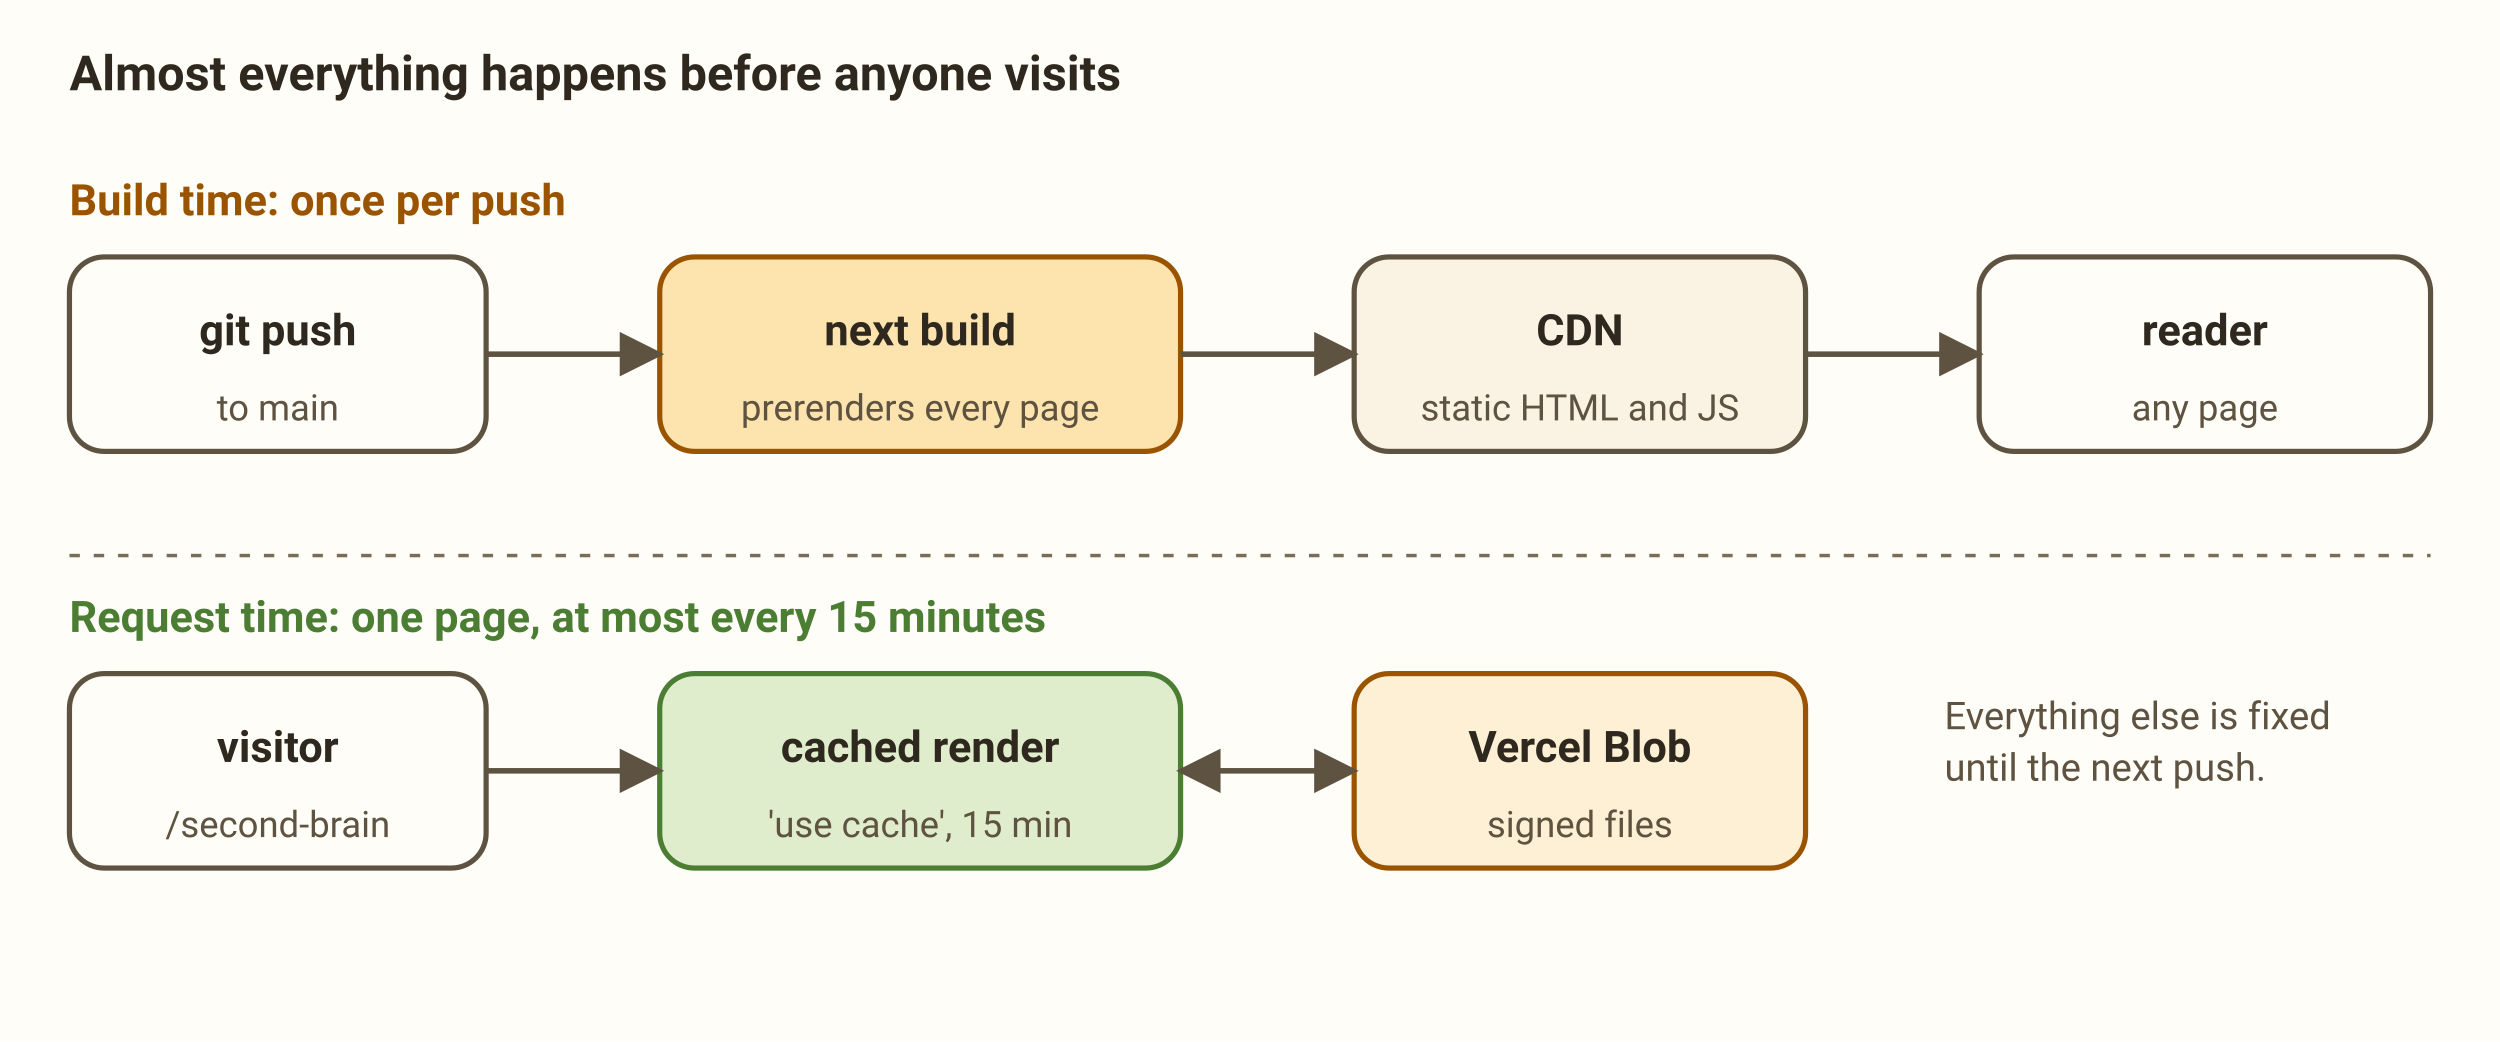
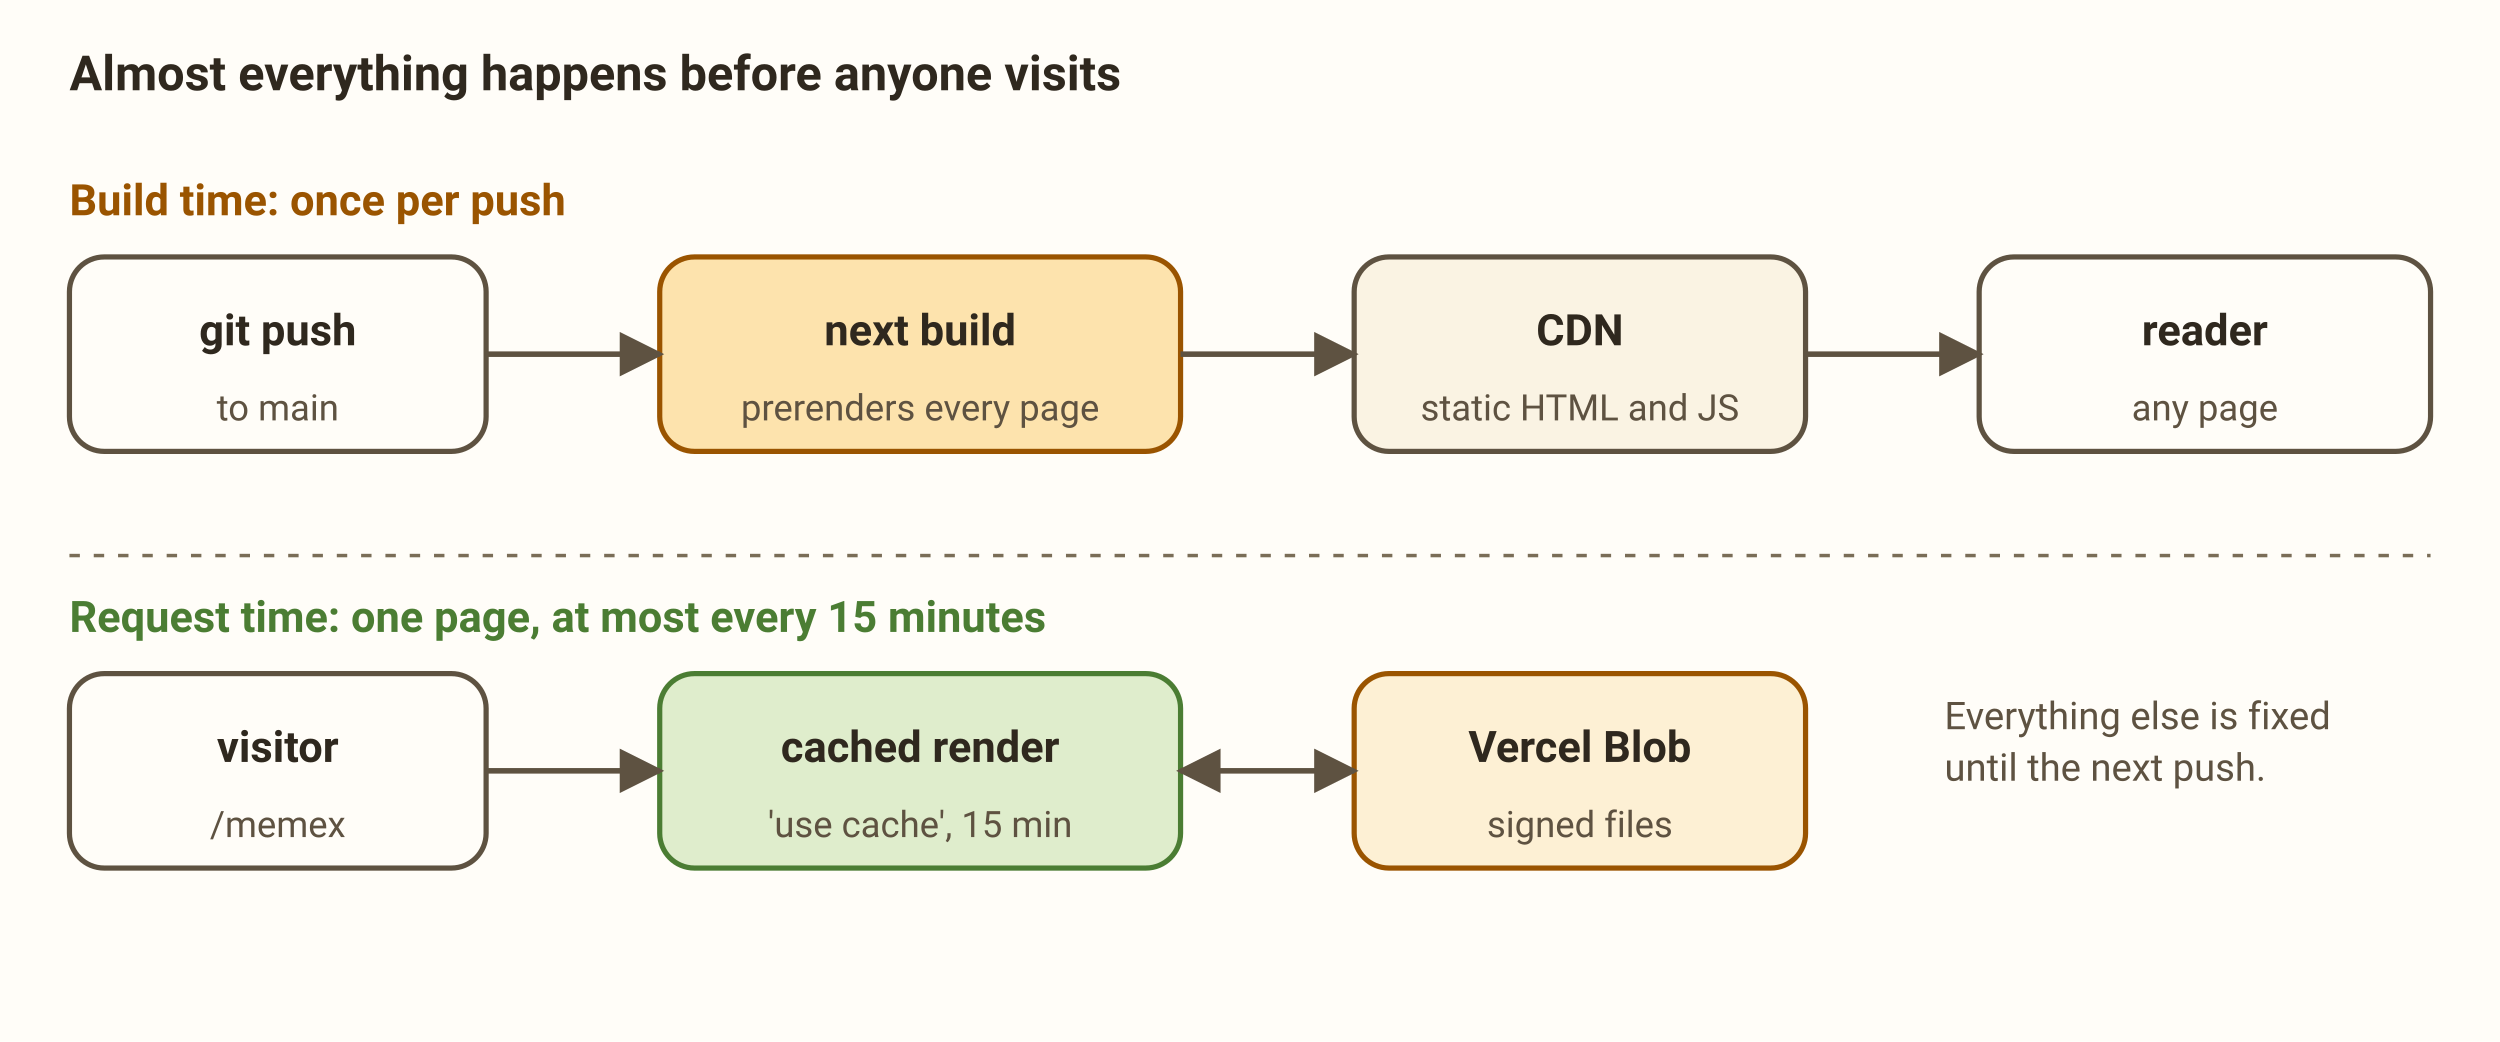
<svg xmlns="http://www.w3.org/2000/svg" viewBox="0 0 720 300" width="720" height="300" font-family="system-ui, -apple-system, 'Segoe UI', Roboto, Helvetica, Arial, sans-serif" role="img">
  <defs>
    <marker id="ah-5e5241" viewBox="0 0 10 10" refX="9" refY="5" markerWidth="8" markerHeight="8" orient="auto-start-reverse">
      <path d="M0 0 L10 5 L0 10 z" fill="#5e5241" />
    </marker>
  </defs>
  <rect width="720" height="300" fill="#fffdf8" />
  <text x="20" y="26" font-size="14" font-weight="700" fill="#2f281e" text-anchor="start">Almost everything happens before anyone visits</text>
  <text x="20" y="62" font-size="12.5" font-weight="700" fill="#9a5400" text-anchor="start">Build time: once per push</text>
  <rect x="20" y="74" width="120" height="56" rx="10" fill="#fffdf8" stroke="#5e5241" stroke-width="1.5" />
  <text x="80" y="99.44" font-size="12.5" font-weight="700" fill="#2f281e" text-anchor="middle">git push</text>
  <text x="80" y="121.08" font-size="10.5" font-weight="400" fill="#5e5241" text-anchor="middle">to main</text>
  <rect x="190" y="74" width="150" height="56" rx="10" fill="#fde3ad" stroke="#9a5400" stroke-width="1.5" />
  <text x="265" y="99.44" font-size="12.5" font-weight="700" fill="#2f281e" text-anchor="middle">next build</text>
  <text x="265" y="121.08" font-size="10.5" font-weight="400" fill="#5e5241" text-anchor="middle">prerenders every page</text>
  <rect x="390" y="74" width="130" height="56" rx="10" fill="#faf3e3" stroke="#5e5241" stroke-width="1.5" />
  <text x="455" y="99.44" font-size="12.5" font-weight="700" fill="#2f281e" text-anchor="middle">CDN</text>
  <text x="455" y="121.08" font-size="10.5" font-weight="400" fill="#5e5241" text-anchor="middle">static HTML and JS</text>
  <rect x="570" y="74" width="130" height="56" rx="10" fill="#fffdf8" stroke="#5e5241" stroke-width="1.5" />
  <text x="635" y="99.44" font-size="12.5" font-weight="700" fill="#2f281e" text-anchor="middle">reader</text>
  <text x="635" y="121.08" font-size="10.5" font-weight="400" fill="#5e5241" text-anchor="middle">any page</text>
  <line x1="140" y1="102" x2="190" y2="102" stroke="#5e5241" stroke-width="1.6" marker-end="url(#ah-5e5241)" />
  <line x1="340" y1="102" x2="390" y2="102" stroke="#5e5241" stroke-width="1.6" marker-end="url(#ah-5e5241)" />
  <line x1="520" y1="102" x2="570" y2="102" stroke="#5e5241" stroke-width="1.6" marker-end="url(#ah-5e5241)" />
  <text x="20" y="182" font-size="12.5" font-weight="700" fill="#4b7d33" text-anchor="start">Request time: one page, at most every 15 minutes</text>
  <rect x="20" y="194" width="120" height="56" rx="10" fill="#fffdf8" stroke="#5e5241" stroke-width="1.5" />
  <text x="80" y="219.44" font-size="12.5" font-weight="700" fill="#2f281e" text-anchor="middle">visitor</text>
-   <text x="80" y="241.08" font-size="10.5" font-weight="400" fill="#5e5241" text-anchor="middle">/second-brain</text>
+   <text x="80" y="241.08" font-size="10.5" font-weight="400" fill="#5e5241" text-anchor="middle">/memex</text>
  <rect x="190" y="194" width="150" height="56" rx="10" fill="#dfedcc" stroke="#4b7d33" stroke-width="1.5" />
  <text x="265" y="219.44" font-size="12.5" font-weight="700" fill="#2f281e" text-anchor="middle">cached render</text>
  <text x="265" y="241.08" font-size="10.5" font-weight="400" fill="#5e5241" text-anchor="middle">'use cache', 15 min</text>
  <rect x="390" y="194" width="130" height="56" rx="10" fill="#fdf0d4" stroke="#9a5400" stroke-width="1.5" />
  <text x="455" y="219.44" font-size="12.5" font-weight="700" fill="#2f281e" text-anchor="middle">Vercel Blob</text>
  <text x="455" y="241.08" font-size="10.5" font-weight="400" fill="#5e5241" text-anchor="middle">signed files</text>
  <line x1="140" y1="222" x2="190" y2="222" stroke="#5e5241" stroke-width="1.6" marker-end="url(#ah-5e5241)" />
  <line x1="340" y1="222" x2="390" y2="222" stroke="#5e5241" stroke-width="1.6" marker-start="url(#ah-5e5241)" marker-end="url(#ah-5e5241)" />
  <text x="560" y="210" font-size="11" font-weight="400" fill="#5e5241" text-anchor="start">Everything else is fixed</text>
  <text x="560" y="224.85" font-size="11" font-weight="400" fill="#5e5241" text-anchor="start">until the next push.</text>
  <line x1="20" y1="160" x2="700" y2="160" stroke="#7a6d57" stroke-width="1" stroke-dasharray="3 4" />
</svg>
